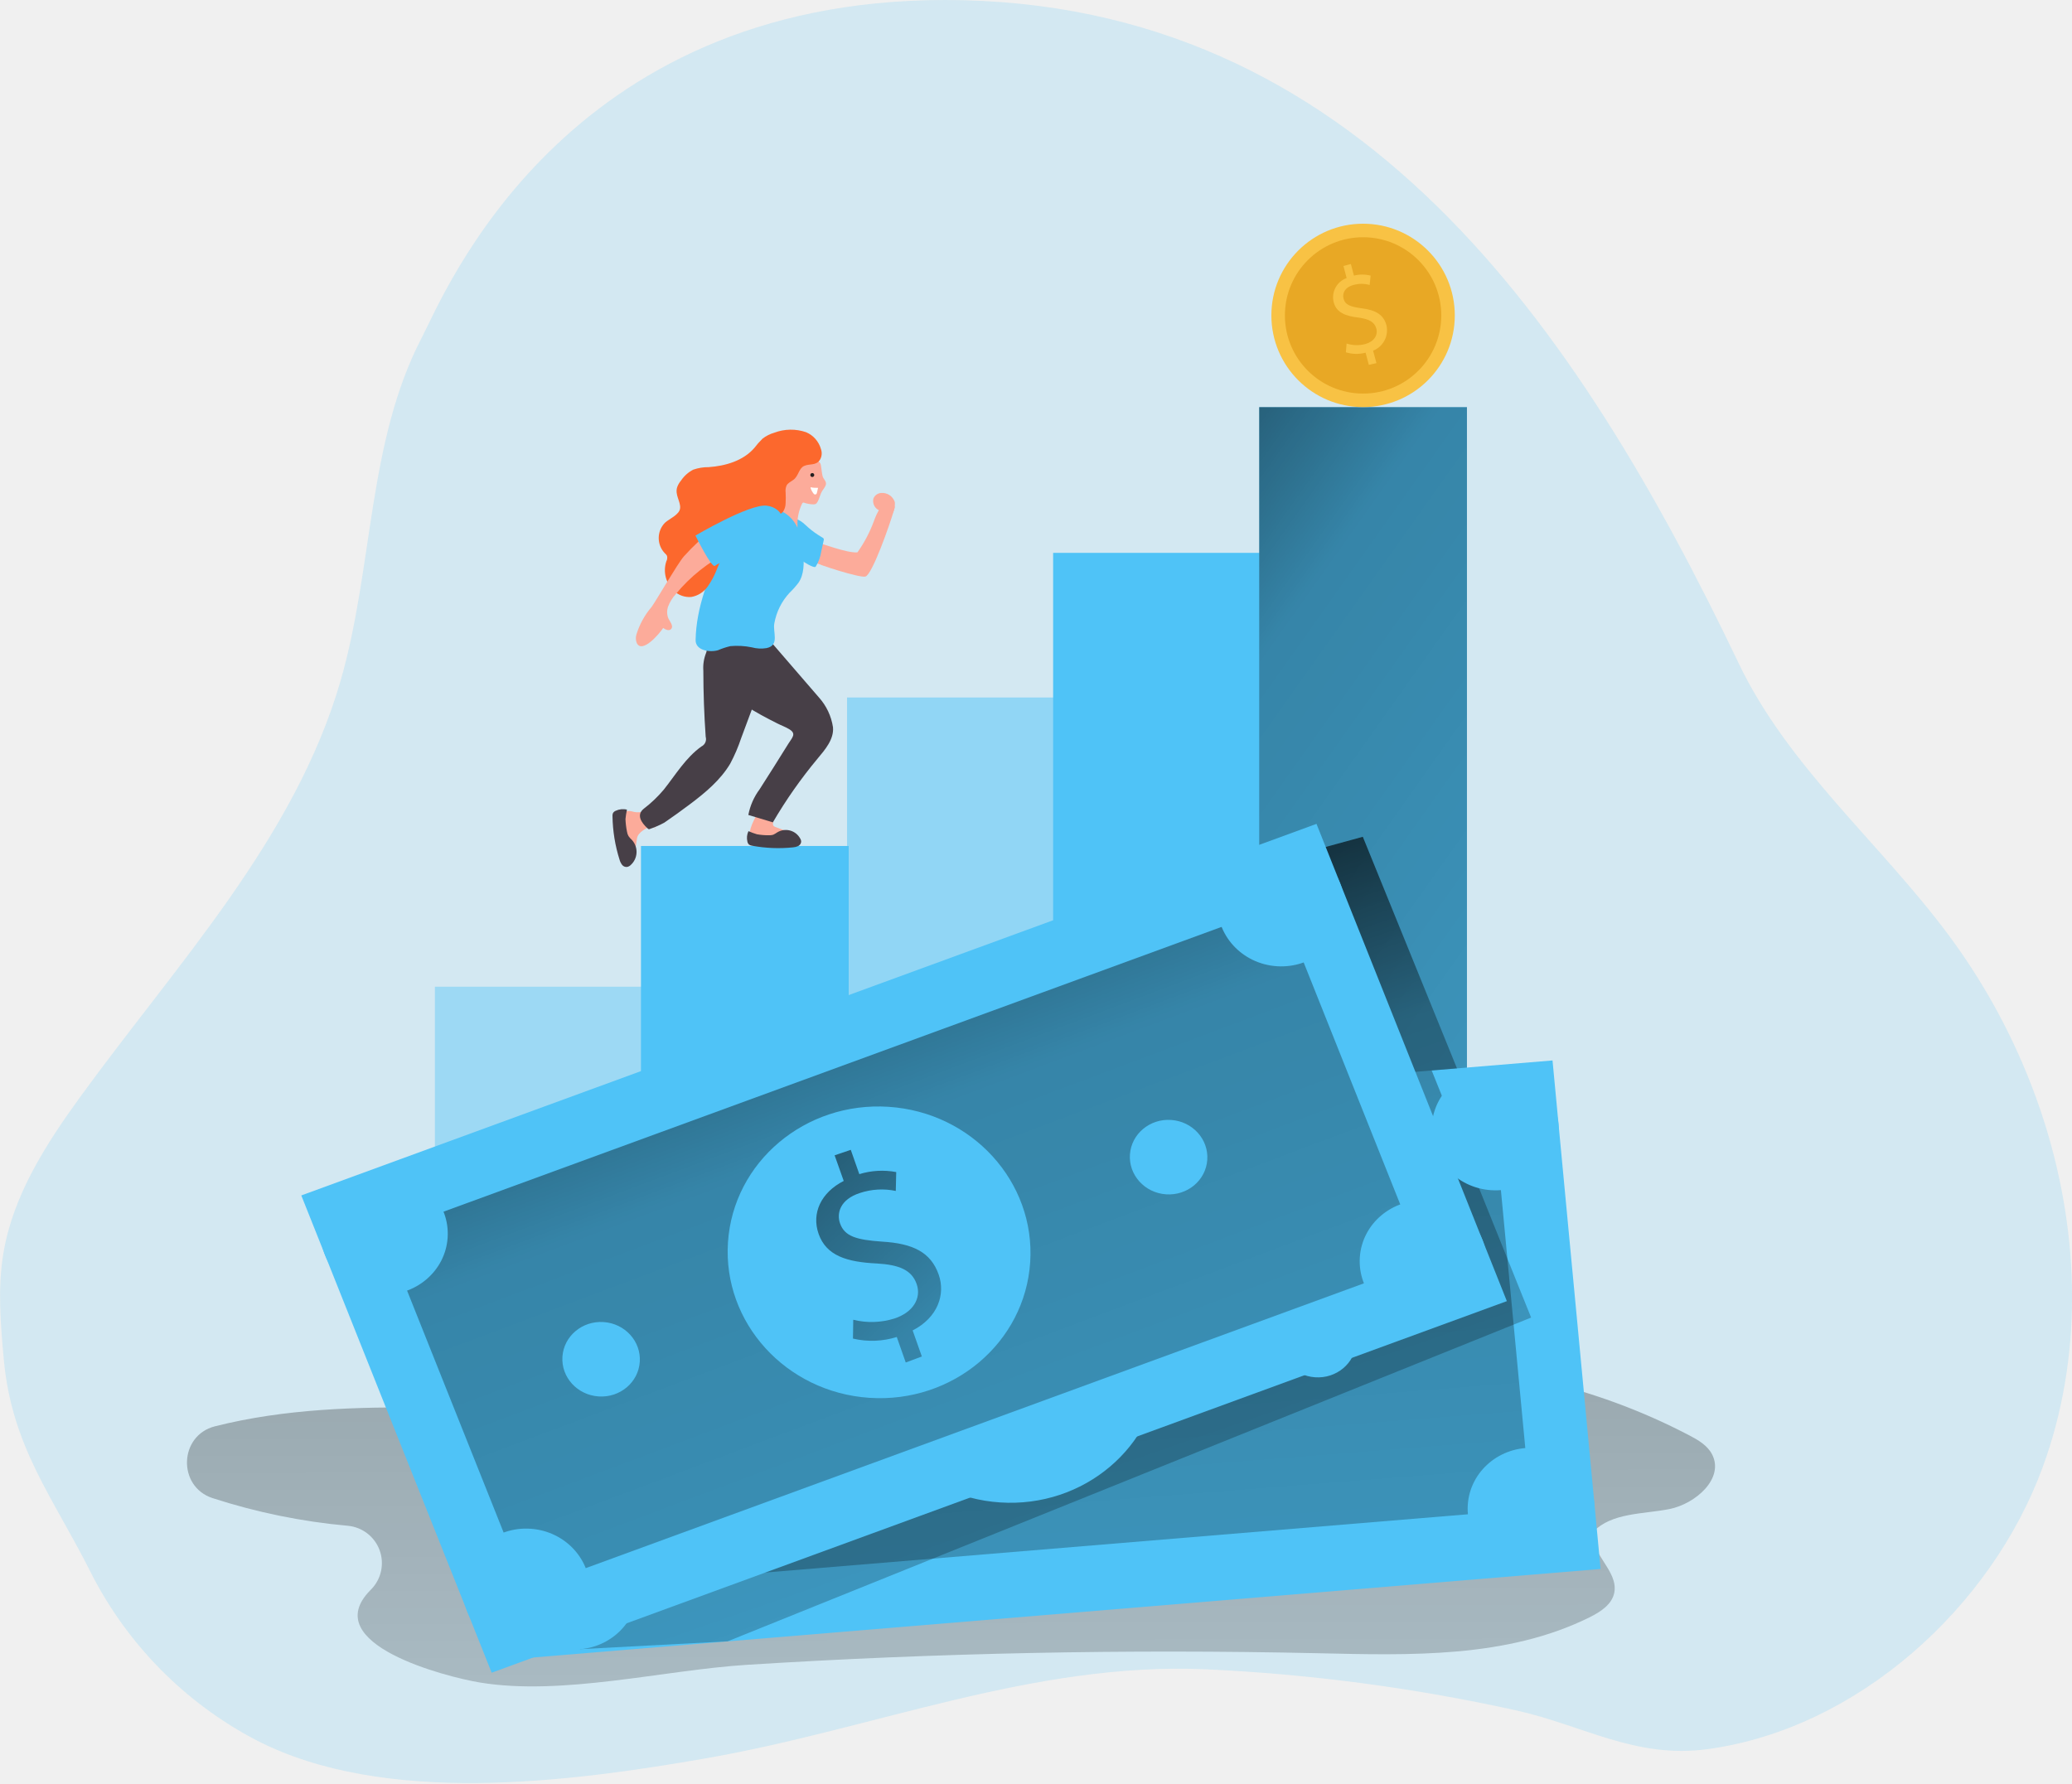
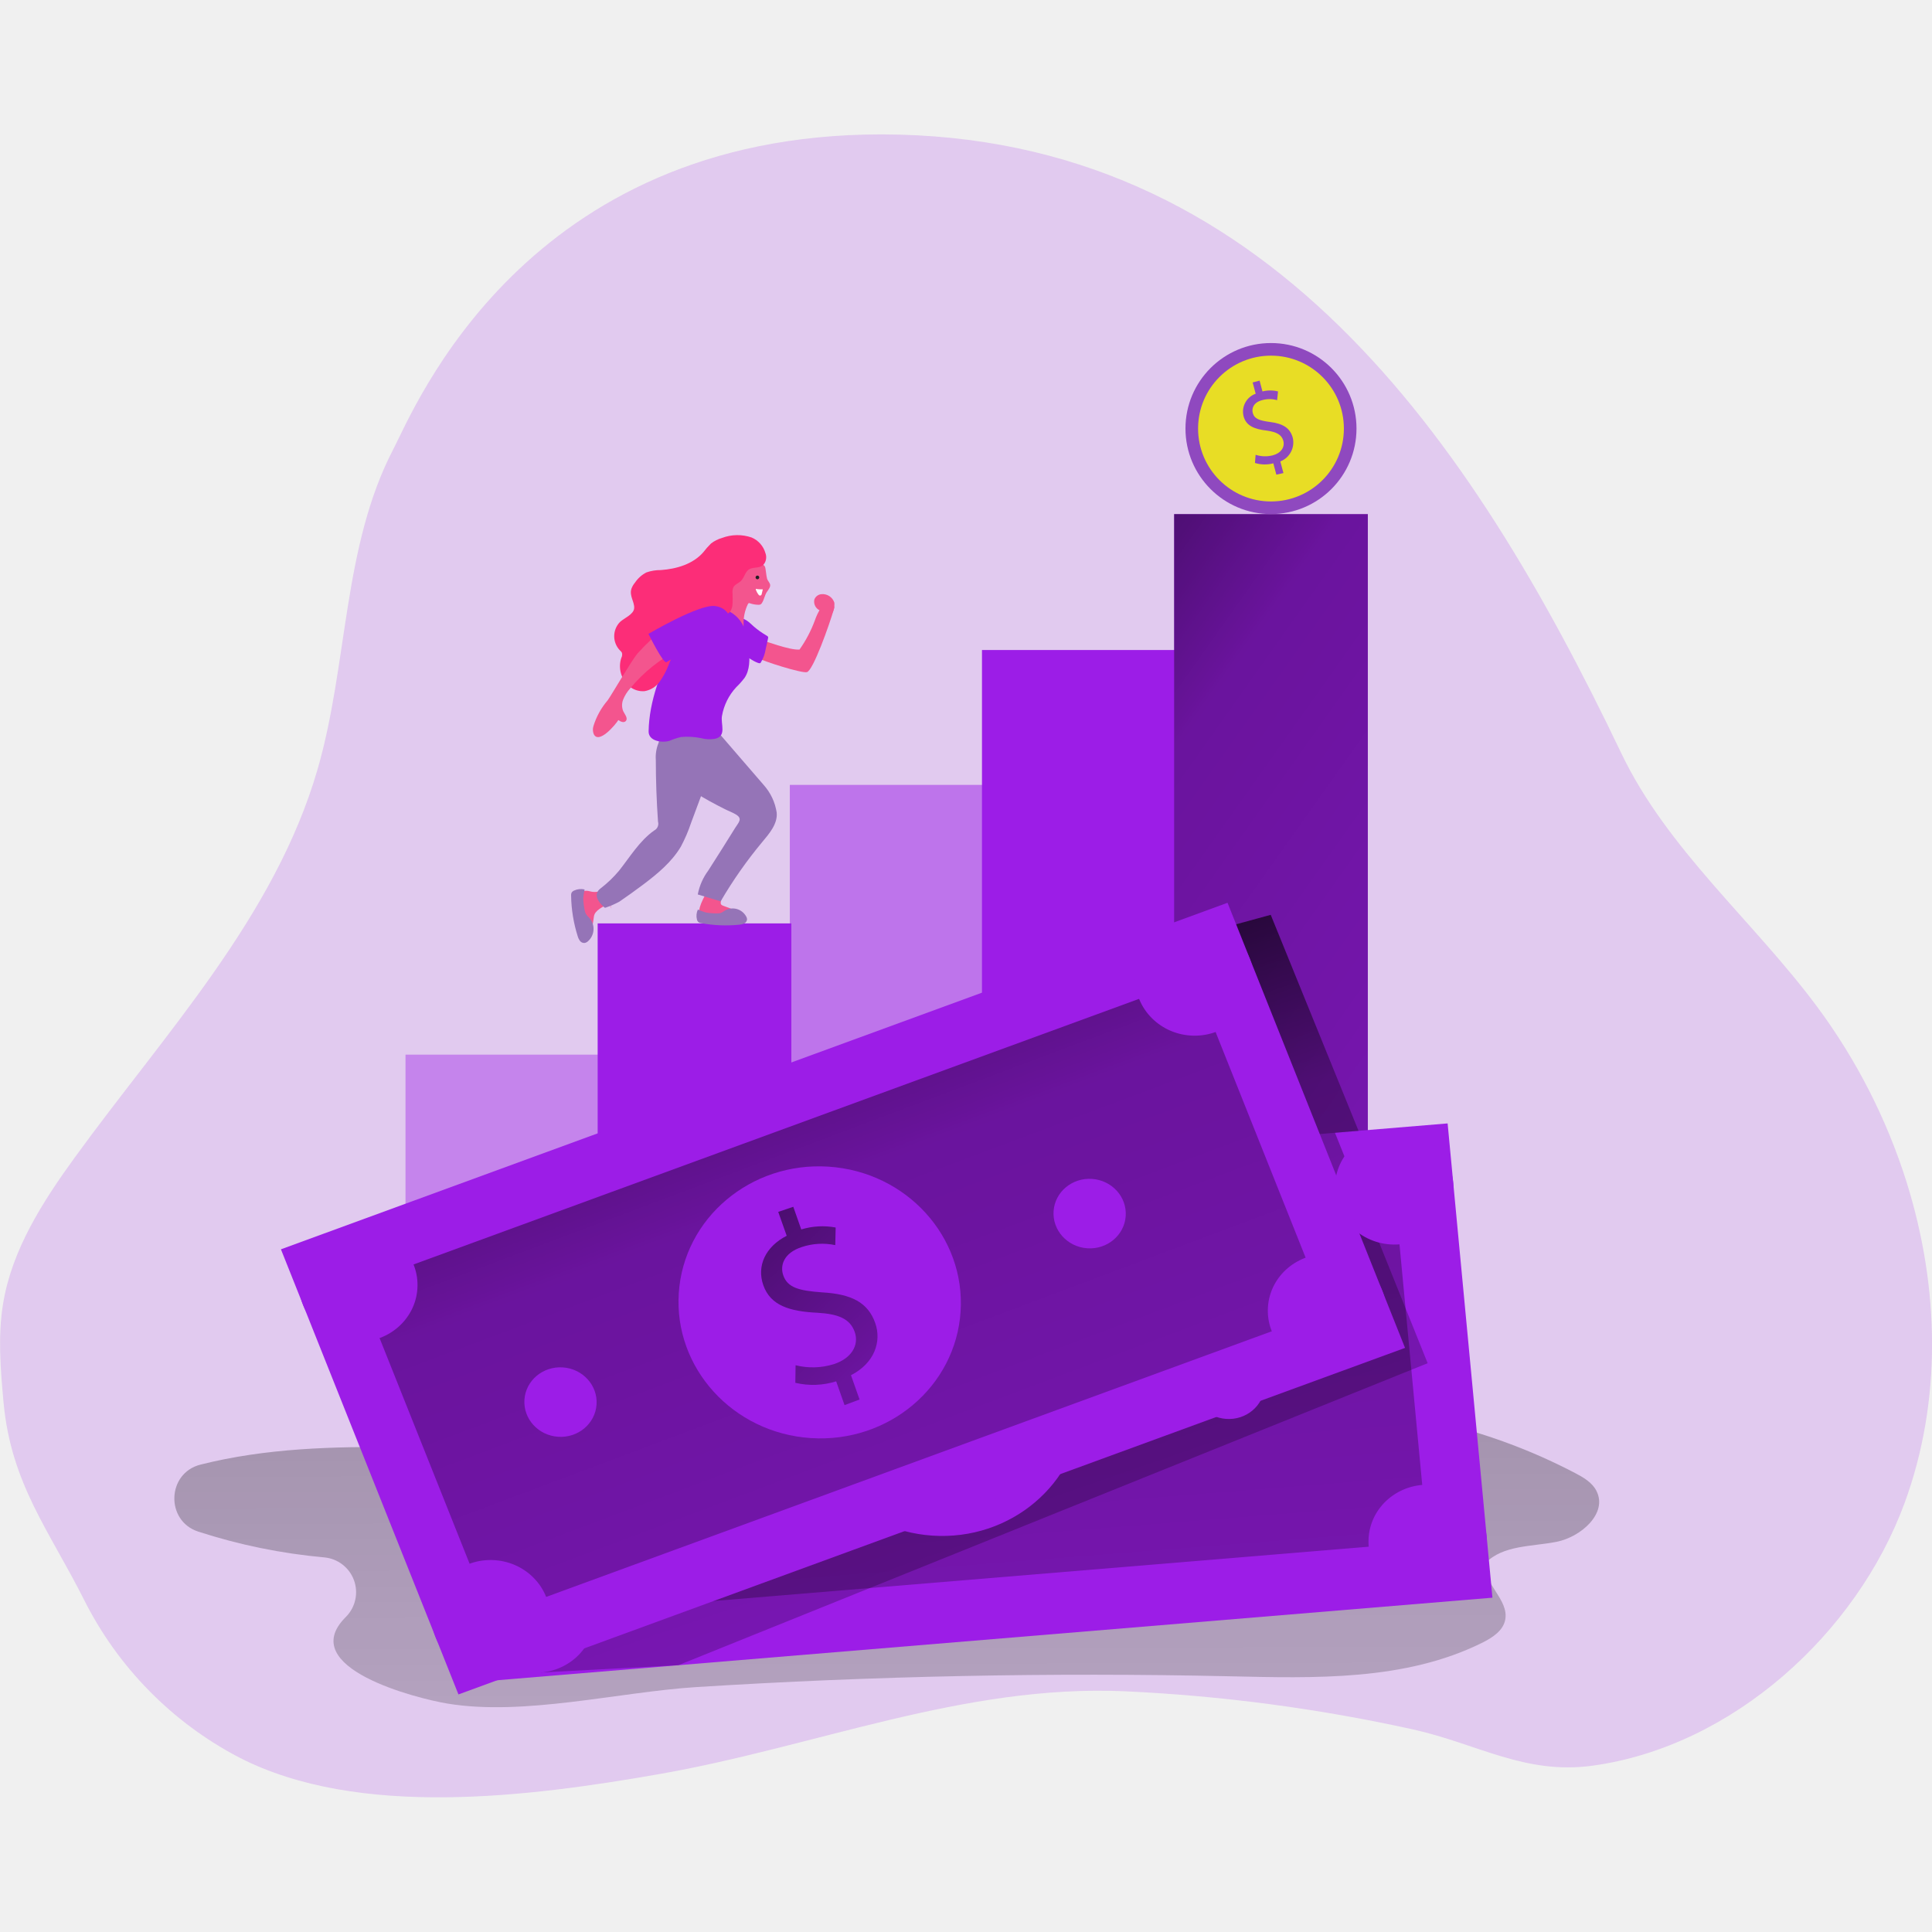
- <svg xmlns="http://www.w3.org/2000/svg" xmlns:xlink="http://www.w3.org/1999/xlink" data-name="Layer 1" viewBox="0 0 378.44 325.79">
-   <defs>
-     <linearGradient id="a" x1="191.25" y1="158.09" x2="192.05" y2="476.39" gradientUnits="userSpaceOnUse">
-       <stop offset=".01" />
-       <stop offset=".08" stop-opacity=".69" />
-       <stop offset=".21" stop-opacity=".32" />
-       <stop offset="1" stop-opacity="0" />
-     </linearGradient>
-     <linearGradient id="c" x1="153.7" y1="76.33" x2="494.53" y2="317.88" xlink:href="#a" />
-     <linearGradient id="b" x1="-794.43" y1="3080.09" x2="-800.45" y2="2521.18" gradientTransform="matrix(1 -.09 -.09 -1 1238.09 3066.63)" gradientUnits="userSpaceOnUse">
-       <stop offset=".01" />
-       <stop offset=".13" stop-opacity=".69" />
-       <stop offset=".25" stop-opacity=".32" />
-       <stop offset="1" stop-opacity="0" />
-     </linearGradient>
-     <linearGradient id="d" x1="153.04" y1="153.04" x2="254.24" y2="445.05" xlink:href="#a" />
-     <linearGradient id="e" x1="-830.51" y1="2995.42" x2="-626.59" y2="2515.18" gradientTransform="matrix(1 -.09 -.09 -1 1233.14 3058.69)" xlink:href="#b" />
-     <linearGradient id="f" x1="-380.13" y1="3379.83" x2="-386.16" y2="2820.37" gradientTransform="scale(1 -1) rotate(21.2 9102.062 2922.28)" xlink:href="#b" />
-     <linearGradient id="g" x1="-416.66" y1="3296.14" x2="-210.79" y2="2811.34" gradientTransform="scale(1 -1) rotate(21.2 9094.739 2897.204)" xlink:href="#b" />
-   </defs>
-   <path d="M373.5 205.35a116.22 116.22 0 00-17.6-34.53c-12.51-16.82-29.29-30.71-38.33-49.62C288.09 59.56 247.94.06 172.65 0 102.72 0 81.2 53.7 77.08 61.59c-10 19.15-8.87 42.08-14.89 62.83-8.39 28.89-29.91 51.69-47.56 76-6.26 8.64-12.23 17.94-14 28.46-1.08 6.44-.53 13 .07 19.54 1.47 15.91 9 25.15 15.77 38.63a70.55 70.55 0 0030.32 30.85c23.44 12.09 57.17 7.69 82.37 3.28 30.55-5.34 59.59-17.61 91.13-16.22a332.78 332.78 0 0156.48 7.47c12.56 2.78 21.88 8.92 35.15 7.11 27.43-3.75 51.77-25.94 61.14-51.43 7.37-20.05 6.85-42.23.44-62.76z" fill="#4fc3f7" opacity=".18" style="isolation:isolate" />
-   <path d="M85.64 302.29l-.16.16c-9.72 9.85 13.91 15.85 20 16.86 15.06 2.49 33.52-2.26 48.76-3.23q52-3.27 104.25-2.12c16.88.38 34.57.94 49.7-6.57 2-1 4.07-2.34 4.49-4.49.79-4-4.53-7.17-3.84-11.14 3.45-3.51 9.05-3.18 13.88-4.13s10.09-5.62 7.82-10c-.84-1.63-2.53-2.62-4.16-3.47-18.05-9.44-35.92-12.74-56.28-14.06-45.51-2.93-89.1 2.28-134.1 7.9-26.65 3.33-53.12-2-78.91 4.51-6.57 1.67-6.87 11-.44 13.11a113.05 113.05 0 0024.73 5.06 6.85 6.85 0 014.26 11.61z" transform="translate(-17.84 -11.94)" fill="url(#a)" />
-   <path fill="#4fc3f7" d="M79.43 180.26h37.94v33.05H79.43z" opacity=".41" />
-   <path fill="#4fc3f7" d="M117.07 154.55h37.94v58.75h-37.94z" />
-   <path fill="#4fc3f7" d="M154.71 127.42h37.94v85.89h-37.94z" opacity=".5" />
-   <path fill="#4fc3f7" d="M192.35 101h37.94v112.3h-37.94z" />
-   <path fill="#4fc3f7" d="M229.99 74.38h37.94v138.93h-37.94z" />
-   <path fill="url(#c)" d="M229.99 74.38h37.94v138.93h-37.94z" />
-   <path fill="#4fc3f7" d="M85.7 210.14l197.86-16.41 8.78 92.9-197.87 16.41-8.77-92.9z" />
-   <path fill="url(#b)" d="M98.33 220.78l174.75-14.49 6.56 69.39-174.75 14.49-6.56-69.39z" />
-   <path fill="url(#d)" d="M132.89 299.85l146.76-59.15-18.16-45.14 4.62-.38-17.2-42.31-25 6.85-11.84 8.7-106.13 132.86 26.95-1.43z" />
-   <ellipse cx="202.25" cy="259.82" rx="26.64" ry="27.66" transform="rotate(-86.23 186.963 263.38)" fill="#4fc3f7" />
-   <path d="M201.24 280.45l-.26-4.92a14.92 14.92 0 01-7.78-1.82l1-3.28a13.81 13.81 0 007.29 1.75c3.58-.16 5.86-2.23 5.72-5s-2.18-4.21-6-5.51c-5.22-1.7-8.49-3.78-8.71-8-.22-4 2.57-7.17 7.15-8.1l-.26-4.91 3.11-.15.24 4.68a14.14 14.14 0 016.6 1.4l-1.05 3.3a12.45 12.45 0 00-6.4-1.37c-3.86.17-5.19 2.46-5.09 4.39.14 2.5 2.06 3.67 6.47 5.22 5.29 1.79 8 4.19 8.24 8.48.2 3.81-2.37 7.51-7.47 8.56l.26 5z" transform="translate(-17.84 -11.94)" fill="url(#e)" />
-   <ellipse cx="147.81" cy="265.22" rx="6.81" ry="7.08" transform="rotate(-86.23 132.52 268.779)" fill="#4fc3f7" />
-   <ellipse cx="256.85" cy="256.18" rx="6.81" ry="7.08" transform="rotate(-86 242.664 259.178)" fill="#4fc3f7" />
-   <ellipse cx="290.93" cy="218.22" rx="11.17" ry="11.6" transform="rotate(-86.23 275.641 221.777)" fill="#4fc3f7" />
-   <ellipse cx="297.49" cy="287.59" rx="11.17" ry="11.6" transform="rotate(-86.23 282.21 291.154)" fill="#4fc3f7" />
-   <ellipse cx="116.17" cy="232.71" rx="11.17" ry="11.6" transform="rotate(-86.23 100.878 236.276)" fill="#4fc3f7" />
-   <ellipse cx="122.74" cy="302.08" rx="11.17" ry="11.6" transform="rotate(-86.23 107.451 305.648)" fill="#4fc3f7" />
-   <path fill="#4fc3f7" d="M55.03 218.39l185.42-67.88 34.77 87.19L89.8 305.58l-34.77-87.19z" />
-   <path fill="url(#f)" d="M70.18 225.32l163.76-59.95 25.98 65.12-163.76 59.95-25.98-65.12z" />
-   <ellipse cx="178.4" cy="240.71" rx="26.64" ry="27.66" transform="rotate(-86.23 163.11 244.274)" fill="#4fc3f7" />
-   <path d="M183.27 260.85l-1.64-4.66a15.05 15.05 0 01-8 .29l.05-3.44a13.85 13.85 0 007.5-.22c3.4-1.1 5-3.7 4.08-6.31S182 243 178 242.76c-5.5-.26-9.23-1.41-10.64-5.39-1.34-3.8.44-7.58 4.58-9.69l-1.66-4.68 2.95-1 1.56 4.44a14.11 14.11 0 016.74-.38l-.08 3.45a12.52 12.52 0 00-6.54.37c-3.66 1.18-4.29 3.73-3.64 5.56.84 2.38 3 3 7.69 3.33 5.59.33 8.88 1.92 10.32 6 1.28 3.62-.14 7.86-4.75 10.22l1.68 4.76z" transform="translate(-17.84 -11.94)" fill="url(#g)" />
-   <ellipse cx="127.63" cy="260.24" rx="6.81" ry="7.08" transform="rotate(-86.23 112.342 263.806)" fill="#4fc3f7" />
-   <ellipse cx="229.81" cy="222.84" rx="6.81" ry="7.08" transform="rotate(-86 215.488 225.894)" fill="#4fc3f7" />
-   <ellipse cx="251.79" cy="177.3" rx="11.17" ry="11.6" transform="rotate(-86.23 236.501 180.862)" fill="#4fc3f7" />
-   <ellipse cx="277.77" cy="242.4" rx="11.17" ry="11.6" transform="rotate(-86.23 262.483 245.957)" fill="#4fc3f7" />
-   <ellipse cx="88.02" cy="237.26" rx="11.17" ry="11.6" transform="rotate(-86.23 72.731 240.82)" fill="#4fc3f7" />
-   <ellipse cx="114" cy="302.35" rx="11.17" ry="11.6" transform="rotate(-86.23 98.708 305.92)" fill="#4fc3f7" />
-   <path d="M113.21 148.77a.77.77 0 00-.14.21 5.25 5.25 0 000 2.4 26.38 26.38 0 001.25 5.1 1 1 0 00.23.42.66.66 0 00.87-.07 1.84 1.84 0 00.42-.85 23.77 23.77 0 00.5-2.8c.17-1.2 1.79-1.88 2.72-2.42a.45.45 0 00.19-.17c0-.1.56 1.17.53 1.07a14.43 14.43 0 00-.85-2.12c0-.06-.6-1.51-.65-1.54s-.21 0-.3.06a3.48 3.48 0 01-2.48.19 2.46 2.46 0 00-2.29.52z" fill="#fcab9a" />
-   <path d="M114.51 147.91a3.12 3.12 0 00-2.06.21 1.05 1.05 0 00-.5.43 1.26 1.26 0 00-.08.61 27.71 27.71 0 001.29 7.9 2.82 2.82 0 00.45.92 1 1 0 00.91.4 1.25 1.25 0 00.64-.32 3.23 3.23 0 00.25-4.62 4.09 4.09 0 01-.62-.7 2.45 2.45 0 01-.28-.84 14.5 14.5 0 01-.27-2.27 15.85 15.85 0 01.27-1.72zM135.37 134.85a30.14 30.14 0 01-2 4.66c-1.78 3-4.57 5.32-7.38 7.43a127.03 127.03 0 01-4.65 3.34 16.72 16.72 0 01-2.56 1.13.49.49 0 01-.28.07.44.44 0 01-.2-.13c-1.22-1.09-2.08-2.5-.74-3.59a23.11 23.11 0 003.69-3.52c2.16-2.72 4-5.83 6.86-7.87a1.49 1.49 0 00.78-1.77q-.42-6-.43-12.07a7.36 7.36 0 01.5-3.24c1.23-2.55 5.68-2.87 8.08-2.64a3 3 0 011.59.47c2.75 2.17 1.52 4.88.54 7.52z" fill="#473f47" />
-   <path d="M148.61 102.61c.52.46 8.43 3 9.45 2.72 1.21-.31 4.36-9.16 5.3-12.39a.7.7 0 000-.55.52.52 0 00-.18-.18c-1.94-1.25-3.1 1.69-3.57 3a24.58 24.58 0 01-3 5.7c-2 .16-6.81-1.77-7.39-1.79a1.69 1.69 0 00-1.53.87c-.45.96.22 1.97.92 2.62z" fill="#fcab9a" />
-   <path d="M149.47 97.75c.24.16.48.31.73.45a.47.47 0 01.25.23.46.46 0 010 .26l-.47 2.14a7 7 0 01-1 2.69c-.29.39-2.41-1-2.71-1.23a8.84 8.84 0 01-2.27-2.17 3.93 3.93 0 01-.65-1.23 4.94 4.94 0 01.47-3.18c.83-1.61 2.21-.82 3.27.17a15.47 15.47 0 002.38 1.87z" fill="#4fc3f7" />
-   <path d="M137.25 153.2a.81.81 0 00.16.16 5 5 0 002.2.48 24.24 24.24 0 004.89-.19 1 1 0 00.44-.13.61.61 0 00.09-.8 1.66 1.66 0 00-.7-.55 21.87 21.87 0 00-2.47-1c-.37-.14-.69-.2-.69-.67a1.75 1.75 0 01.14-.64l.26-.76c.09-.27.18-.6 0-.81a.77.77 0 00-.44-.19 10.59 10.59 0 00-2.25-.21.31.31 0 00-.21.05.31.31 0 00-.09.14c-.53 1.23-2.32 3.85-1.33 5.12z" fill="#fcab9a" />
-   <path d="M130.79 113.81s-4 5.6.11 10.58c2.87 3.46 7.16 5.81 11.11 7.79.69.35 1.51.64 2.18 1.06 1.31.81.5 1.51-.19 2.61-1.73 2.8-3.49 5.57-5.26 8.34a11.44 11.44 0 00-2.06 4.69l4.48 1.35a85.85 85.85 0 018.19-11.67c1.32-1.58 3-3.51 2.79-5.71a10.48 10.48 0 00-2.57-5.44l-8.41-9.74z" fill="#473f47" />
-   <path d="M150.26 87.06c.14.42.54.74.6 1.19s-.39 1-.68 1.43c-.4.63-.5 1.42-.9 2.06a.81.81 0 01-.32.34 1.4 1.4 0 01-.41.06 5.61 5.61 0 01-1.57-.26.46.46 0 00-.3-.07.5.5 0 00-.2.23 8.57 8.57 0 00-.83 4c0 .44 0 1-.36 1.23a.79.79 0 01-.45.11c-1 0-1.83-.92-2.33-1.84a11.85 11.85 0 01-1-2.6 2.22 2.22 0 01-.09-.81 2.49 2.49 0 01.33-.91 17.45 17.45 0 001.25-3.19 14 14 0 011.47-4.11 2.28 2.28 0 011.11-.92 3 3 0 011.58.06 4.2 4.2 0 012.67 1.59c.17.32.26 1.89.43 2.41z" fill="#fcab9a" />
-   <path d="M140 118.4a6.26 6.26 0 01-2.69-.14 13.47 13.47 0 00-3.91-.22 13.71 13.71 0 00-2.27.75c-1.46.43-4.11.07-4.08-1.86.11-6 2.43-11.71 5-17.13 1.09-2.33 2.34-4.75 4.52-6.1a6.29 6.29 0 019.13 2.79 12.8 12.8 0 011 4.42c.17 1.9.2 4-.86 5.55a16 16 0 01-1.65 1.85 11.07 11.07 0 00-2.76 5.55c-.33 1.6 1.03 4.04-1.43 4.54z" fill="#4fc3f7" />
-   <path d="M149.77 83.98c-.72 1.15-1.93.68-2.92 1.15s-1 1.91-2 2.57c-.42.31-.94.53-1.19 1a2.5 2.5 0 00-.17 1.28 17.8 17.8 0 010 1.93 2.82 2.82 0 01-.5 1.61c-.73.85-2.07.62-3.19.73-2.19.22-2.93 2.29-4.38 3.69-.71.69-1.5 1.29-2.15 2a14.33 14.33 0 00-2.31 4 14.6 14.6 0 01-1.71 3.22 4.61 4.61 0 01-3 1.9 4.14 4.14 0 01-3.14-1.09 5.16 5.16 0 01-1.41-5.42 1.39 1.39 0 00.13-1 1.47 1.47 0 00-.39-.47 4 4 0 010-5.57c.79-.75 2.68-1.46 2.78-2.69s-1-2.43-.53-3.84a3.89 3.89 0 01.69-1.18 5.94 5.94 0 012.24-2 8.3 8.3 0 012.82-.46c3.08-.22 6.3-1.16 8.33-3.5a15.38 15.38 0 011.51-1.71 6.35 6.35 0 012.14-1.08 8.54 8.54 0 015.81-.09 4.73 4.73 0 012.71 3.08 2.29 2.29 0 01-.17 1.94z" fill="#fc682d" />
-   <path d="M149.42 89.12c-.39 0-1 0-1.35-.11-.12.24.46 1.13.59 1.24a.33.33 0 00.44 0 .44.44 0 00.11-.25l.21-.89" fill="#fff" />
-   <circle cx="148.36" cy="86.78" r=".36" fill="#231f20" />
-   <path d="M160.9 90.06a1.64 1.64 0 00-1.37 1 1.88 1.88 0 00.74 2 4.72 4.72 0 002.11.77.77.77 0 00.65-.09.79.79 0 00.19-.39 4 4 0 00.22-1.6 2.42 2.42 0 00-2.54-1.69z" fill="#fcab9a" />
-   <path d="M136.7 151.84a2.89 2.89 0 00-.19 1.92 1 1 0 00.3.54 1.26 1.26 0 00.54.2 26.29 26.29 0 007.51.3 2.66 2.66 0 00.93-.24 1 1 0 00.54-.76 1.15 1.15 0 00-.18-.62 3 3 0 00-4.19-1.12 4.74 4.74 0 01-.75.44 2.52 2.52 0 01-.82.09 11.82 11.82 0 01-2.14-.18 13.75 13.75 0 01-1.55-.57z" fill="#473f47" />
-   <path d="M132.16 97.31c-.86 0-1-1.38-1.69-.84a42.73 42.73 0 00-5.57 5.18c-1.18 1.36-5.09 8.14-5.89 9.23a14.11 14.11 0 00-2.76 5 2.34 2.34 0 00.06 1.61c1 2 4.23-1.83 4.81-2.77.44.32 1.1.6 1.46.19.5-.56-.26-1.4-.5-1.92a3.06 3.06 0 01-.06-2.17 7.27 7.27 0 011.4-2.28 30.06 30.06 0 019.72-7.74c.54-.27 1.15-.59 1.31-1.17a1.41 1.41 0 00-.07-.86 2.29 2.29 0 00-2.22-1.46z" fill="#fcab9a" />
-   <path d="M141.16 98.11s-10 4.75-10.58 5.26-3.56-5.53-3.56-5.53 9.86-5.82 13-5.46 4.26 3.75 1.14 5.73z" fill="#4fc3f7" />
-   <path d="M177.92 70.17v-.64" fill="none" />
-   <circle cx="248.96" cy="57.62" r="16.75" fill="#f8c244" />
-   <circle cx="248.96" cy="57.62" r="14.28" fill="#e8a825" />
-   <path d="M250.01 66.65l-.59-2.22a6.48 6.48 0 01-3.6-.07l.13-1.6a6 6 0 003.38.1c1.57-.41 2.38-1.59 2.05-2.83s-1.37-1.73-3.17-2c-2.47-.28-4.12-.92-4.62-2.82a3.72 3.72 0 012.37-4.41l-.59-2.21 1.36-.36.56 2.12a6.18 6.18 0 013.05 0l-.18 1.71a5.38 5.38 0 00-2.95 0c-1.69.45-2.05 1.62-1.82 2.5.3 1.14 1.26 1.49 3.37 1.77 2.51.32 3.95 1.16 4.47 3.1a4 4 0 01-2.44 4.63l.61 2.28z" fill="#f8c244" />
+ <svg xmlns="http://www.w3.org/2000/svg" xmlns:xlink="http://www.w3.org/1999/xlink" id="SvgjsSvg1074" width="288" height="288" version="1.1">
+   <defs id="SvgjsDefs1075" />
+   <g id="SvgjsG1076" transform="matrix(1,0,0,1,0,0)">
+     <svg data-name="Layer 1" viewBox="0 0 378.44 325.79" width="288" height="288">
+       <defs>
+         <linearGradient id="a" x1="191.25" x2="192.05" y1="158.09" y2="476.39" gradientUnits="userSpaceOnUse">
+           <stop offset=".01" stop-color="#000000" class="stopColor000000 svgShape" />
+           <stop offset=".08" stop-opacity=".69" stop-color="#000000" class="stopColor000000 svgShape" />
+           <stop offset=".21" stop-opacity=".32" stop-color="#000000" class="stopColor000000 svgShape" />
+           <stop offset="1" stop-opacity="0" stop-color="#000000" class="stopColor000000 svgShape" />
+         </linearGradient>
+         <linearGradient id="c" x1="153.7" x2="494.53" y1="76.33" y2="317.88" xlink:href="#a" />
+         <linearGradient id="b" x1="-794.43" x2="-800.45" y1="3080.09" y2="2521.18" gradientTransform="matrix(1 -.09 -.09 -1 1238.09 3066.63)" gradientUnits="userSpaceOnUse">
+           <stop offset=".01" stop-color="#000000" class="stopColor000000 svgShape" />
+           <stop offset=".13" stop-opacity=".69" stop-color="#000000" class="stopColor000000 svgShape" />
+           <stop offset=".25" stop-opacity=".32" stop-color="#000000" class="stopColor000000 svgShape" />
+           <stop offset="1" stop-opacity="0" stop-color="#000000" class="stopColor000000 svgShape" />
+         </linearGradient>
+         <linearGradient id="d" x1="153.04" x2="254.24" y1="153.04" y2="445.05" xlink:href="#a" />
+         <linearGradient id="e" x1="-830.51" x2="-626.59" y1="2995.42" y2="2515.18" gradientTransform="matrix(1 -.09 -.09 -1 1233.14 3058.69)" xlink:href="#b" />
+         <linearGradient id="f" x1="-380.13" x2="-386.16" y1="3379.83" y2="2820.37" gradientTransform="scale(1 -1) rotate(21.2 9102.062 2922.28)" xlink:href="#b" />
+         <linearGradient id="g" x1="-416.66" x2="-210.79" y1="3296.14" y2="2811.34" gradientTransform="scale(1 -1) rotate(21.2 9094.739 2897.204)" xlink:href="#b" />
+       </defs>
+       <path style="isolation:isolate" fill="#9c1de7" d="M373.5 205.35a116.22 116.22 0 00-17.6-34.53c-12.51-16.82-29.29-30.71-38.33-49.62C288.09 59.56 247.94.06 172.65 0 102.72 0 81.2 53.7 77.08 61.59c-10 19.15-8.87 42.08-14.89 62.83-8.39 28.89-29.91 51.69-47.56 76-6.26 8.64-12.23 17.94-14 28.46-1.08 6.44-.53 13 .07 19.54 1.47 15.91 9 25.15 15.77 38.63a70.55 70.55 0 0030.32 30.85c23.44 12.09 57.17 7.69 82.37 3.28 30.55-5.34 59.59-17.61 91.13-16.22a332.78 332.78 0 0156.48 7.47c12.56 2.78 21.88 8.92 35.15 7.11 27.43-3.75 51.77-25.94 61.14-51.43 7.37-20.05 6.85-42.23.44-62.76z" opacity=".18" class="color4fc3f7 svgShape" />
+       <path fill="url(#a)" d="M85.64 302.29l-.16.16c-9.72 9.85 13.91 15.85 20 16.86 15.06 2.49 33.52-2.26 48.76-3.23q52-3.27 104.25-2.12c16.88.38 34.57.94 49.7-6.57 2-1 4.07-2.34 4.49-4.49.79-4-4.53-7.17-3.84-11.14 3.45-3.51 9.05-3.18 13.88-4.13s10.09-5.62 7.82-10c-.84-1.63-2.53-2.62-4.16-3.47-18.05-9.44-35.92-12.74-56.28-14.06-45.51-2.93-89.1 2.28-134.1 7.9-26.65 3.33-53.12-2-78.91 4.51-6.57 1.67-6.87 11-.44 13.11a113.05 113.05 0 0024.73 5.06 6.85 6.85 0 014.26 11.61z" transform="translate(-17.84 -11.94)" />
+       <path fill="#9c1de7" d="M79.43 180.26h37.94v33.05H79.43z" opacity=".41" class="color4fc3f7 svgShape" />
+       <path fill="#9c1de7" d="M117.07 154.55h37.94v58.75h-37.94z" class="color4fc3f7 svgShape" />
+       <path fill="#9c1de7" d="M154.71 127.42h37.94v85.89h-37.94z" opacity=".5" class="color4fc3f7 svgShape" />
+       <path fill="#9c1de7" d="M192.35 101h37.94v112.3h-37.94z" class="color4fc3f7 svgShape" />
+       <path fill="#9c1de7" d="M229.99 74.38h37.94v138.93h-37.94z" class="color4fc3f7 svgShape" />
+       <path fill="url(#c)" d="M229.99 74.38h37.94v138.93h-37.94z" />
+       <path fill="#9c1de7" d="M85.7 210.14l197.86-16.41 8.78 92.9-197.87 16.41-8.77-92.9z" class="color4fc3f7 svgShape" />
+       <path fill="url(#b)" d="M98.33 220.78l174.75-14.49 6.56 69.39-174.75 14.49-6.56-69.39z" />
+       <path fill="url(#d)" d="M132.89 299.85l146.76-59.15-18.16-45.14 4.62-.38-17.2-42.31-25 6.85-11.84 8.7-106.13 132.86 26.95-1.43z" />
+       <ellipse cx="202.25" cy="259.82" fill="#9c1de7" rx="26.64" ry="27.66" transform="rotate(-86.23 186.963 263.38)" class="color4fc3f7 svgShape" />
+       <path fill="url(#e)" d="M201.24 280.45l-.26-4.92a14.92 14.92 0 01-7.78-1.82l1-3.28a13.81 13.81 0 007.29 1.75c3.58-.16 5.86-2.23 5.72-5s-2.18-4.21-6-5.51c-5.22-1.7-8.49-3.78-8.71-8-.22-4 2.57-7.17 7.15-8.1l-.26-4.91 3.11-.15.24 4.68a14.14 14.14 0 016.6 1.4l-1.05 3.3a12.45 12.45 0 00-6.4-1.37c-3.86.17-5.19 2.46-5.09 4.39.14 2.5 2.06 3.67 6.47 5.22 5.29 1.79 8 4.19 8.24 8.48.2 3.81-2.37 7.51-7.47 8.56l.26 5z" transform="translate(-17.84 -11.94)" />
+       <ellipse cx="147.81" cy="265.22" fill="#9c1de7" rx="6.81" ry="7.08" transform="rotate(-86.23 132.52 268.779)" class="color4fc3f7 svgShape" />
+       <ellipse cx="256.85" cy="256.18" fill="#9c1de7" rx="6.81" ry="7.08" transform="rotate(-86 242.664 259.178)" class="color4fc3f7 svgShape" />
+       <ellipse cx="290.93" cy="218.22" fill="#9c1de7" rx="11.17" ry="11.6" transform="rotate(-86.23 275.641 221.777)" class="color4fc3f7 svgShape" />
+       <ellipse cx="297.49" cy="287.59" fill="#9c1de7" rx="11.17" ry="11.6" transform="rotate(-86.23 282.21 291.154)" class="color4fc3f7 svgShape" />
+       <ellipse cx="116.17" cy="232.71" fill="#9c1de7" rx="11.17" ry="11.6" transform="rotate(-86.23 100.878 236.276)" class="color4fc3f7 svgShape" />
+       <ellipse cx="122.74" cy="302.08" fill="#9c1de7" rx="11.17" ry="11.6" transform="rotate(-86.23 107.451 305.648)" class="color4fc3f7 svgShape" />
+       <path fill="#9c1de7" d="M55.03 218.39l185.42-67.88 34.77 87.19L89.8 305.58l-34.77-87.19z" class="color4fc3f7 svgShape" />
+       <path fill="url(#f)" d="M70.18 225.32l163.76-59.95 25.98 65.12-163.76 59.95-25.98-65.12z" />
+       <ellipse cx="178.4" cy="240.71" fill="#9c1de7" rx="26.64" ry="27.66" transform="rotate(-86.23 163.11 244.274)" class="color4fc3f7 svgShape" />
+       <path fill="url(#g)" d="M183.27 260.85l-1.64-4.66a15.05 15.05 0 01-8 .29l.05-3.44a13.85 13.85 0 007.5-.22c3.4-1.1 5-3.7 4.08-6.31S182 243 178 242.76c-5.5-.26-9.23-1.41-10.64-5.39-1.34-3.8.44-7.58 4.58-9.69l-1.66-4.68 2.95-1 1.56 4.44a14.11 14.11 0 016.74-.38l-.08 3.45a12.52 12.52 0 00-6.54.37c-3.66 1.18-4.29 3.73-3.64 5.56.84 2.38 3 3 7.69 3.33 5.59.33 8.88 1.92 10.32 6 1.28 3.62-.14 7.86-4.75 10.22l1.68 4.76z" transform="translate(-17.84 -11.94)" />
+       <ellipse cx="127.63" cy="260.24" fill="#9c1de7" rx="6.81" ry="7.08" transform="rotate(-86.23 112.342 263.806)" class="color4fc3f7 svgShape" />
+       <ellipse cx="229.81" cy="222.84" fill="#9c1de7" rx="6.81" ry="7.08" transform="rotate(-86 215.488 225.894)" class="color4fc3f7 svgShape" />
+       <ellipse cx="251.79" cy="177.3" fill="#9c1de7" rx="11.17" ry="11.6" transform="rotate(-86.23 236.501 180.862)" class="color4fc3f7 svgShape" />
+       <ellipse cx="277.77" cy="242.4" fill="#9c1de7" rx="11.17" ry="11.6" transform="rotate(-86.23 262.483 245.957)" class="color4fc3f7 svgShape" />
+       <ellipse cx="88.02" cy="237.26" fill="#9c1de7" rx="11.17" ry="11.6" transform="rotate(-86.23 72.731 240.82)" class="color4fc3f7 svgShape" />
+       <ellipse cx="114" cy="302.35" fill="#9c1de7" rx="11.17" ry="11.6" transform="rotate(-86.23 98.708 305.92)" class="color4fc3f7 svgShape" />
+       <path fill="#f3558e" d="M113.21 148.77a.77.77 0 00-.14.21 5.25 5.25 0 000 2.4 26.38 26.38 0 001.25 5.1 1 1 0 00.23.42.66.66 0 00.87-.07 1.84 1.84 0 00.42-.85 23.77 23.77 0 00.5-2.8c.17-1.2 1.79-1.88 2.72-2.42a.45.45 0 00.19-.17c0-.1.56 1.17.53 1.07a14.43 14.43 0 00-.85-2.12c0-.06-.6-1.51-.65-1.54s-.21 0-.3.06a3.48 3.48 0 01-2.48.19 2.46 2.46 0 00-2.29.52z" class="colorfcab9a svgShape" />
+       <path fill="#9574b7" d="M114.51 147.91a3.12 3.12 0 00-2.06.21 1.05 1.05 0 00-.5.43 1.26 1.26 0 00-.08.61 27.71 27.71 0 001.29 7.9 2.82 2.82 0 00.45.92 1 1 0 00.91.4 1.25 1.25 0 00.64-.32 3.23 3.23 0 00.25-4.62 4.09 4.09 0 01-.62-.7 2.45 2.45 0 01-.28-.84 14.5 14.5 0 01-.27-2.27 15.85 15.85 0 01.27-1.72zM135.37 134.85a30.14 30.14 0 01-2 4.66c-1.78 3-4.57 5.32-7.38 7.43a127.03 127.03 0 01-4.65 3.34 16.72 16.72 0 01-2.56 1.13.49.49 0 01-.28.07.44.44 0 01-.2-.13c-1.22-1.09-2.08-2.5-.74-3.59a23.11 23.11 0 003.69-3.52c2.16-2.72 4-5.83 6.86-7.87a1.49 1.49 0 00.78-1.77q-.42-6-.43-12.07a7.36 7.36 0 01.5-3.24c1.23-2.55 5.68-2.87 8.08-2.64a3 3 0 011.59.47c2.75 2.17 1.52 4.88.54 7.52z" class="color473f47 svgShape" />
+       <path fill="#f3558e" d="M148.61 102.61c.52.46 8.43 3 9.45 2.72 1.21-.31 4.36-9.16 5.3-12.39a.7.7 0 000-.55.52.52 0 00-.18-.18c-1.94-1.25-3.1 1.69-3.57 3a24.58 24.58 0 01-3 5.7c-2 .16-6.81-1.77-7.39-1.79a1.69 1.69 0 00-1.53.87c-.45.96.22 1.97.92 2.62z" class="colorfcab9a svgShape" />
+       <path fill="#9c1de7" d="M149.47 97.75c.24.16.48.31.73.45a.47.47 0 01.25.23.46.46 0 010 .26l-.47 2.14a7 7 0 01-1 2.69c-.29.39-2.41-1-2.71-1.23a8.84 8.84 0 01-2.27-2.17 3.93 3.93 0 01-.65-1.23 4.94 4.94 0 01.47-3.18c.83-1.61 2.21-.82 3.27.17a15.47 15.47 0 002.38 1.87z" class="color4fc3f7 svgShape" />
+       <path fill="#f3558e" d="M137.25 153.2a.81.81 0 00.16.16 5 5 0 002.2.48 24.24 24.24 0 004.89-.19 1 1 0 00.44-.13.61.61 0 00.09-.8 1.66 1.66 0 00-.7-.55 21.87 21.87 0 00-2.47-1c-.37-.14-.69-.2-.69-.67a1.75 1.75 0 01.14-.64l.26-.76c.09-.27.18-.6 0-.81a.77.77 0 00-.44-.19 10.59 10.59 0 00-2.25-.21.31.31 0 00-.21.05.31.31 0 00-.09.14c-.53 1.23-2.32 3.85-1.33 5.12z" class="colorfcab9a svgShape" />
+       <path fill="#9574b7" d="M130.79 113.81s-4 5.6.11 10.58c2.87 3.46 7.16 5.81 11.11 7.79.69.35 1.51.64 2.18 1.06 1.31.81.5 1.51-.19 2.61-1.73 2.8-3.49 5.57-5.26 8.34a11.44 11.44 0 00-2.06 4.69l4.48 1.35a85.85 85.85 0 018.19-11.67c1.32-1.58 3-3.51 2.79-5.71a10.48 10.48 0 00-2.57-5.44l-8.41-9.74z" class="color473f47 svgShape" />
+       <path fill="#f3558e" d="M150.26 87.06c.14.42.54.74.6 1.19s-.39 1-.68 1.43c-.4.63-.5 1.42-.9 2.06a.81.81 0 01-.32.34 1.4 1.4 0 01-.41.06 5.61 5.61 0 01-1.57-.26.46.46 0 00-.3-.07.5.5 0 00-.2.23 8.57 8.57 0 00-.83 4c0 .44 0 1-.36 1.23a.79.79 0 01-.45.11c-1 0-1.83-.92-2.33-1.84a11.85 11.85 0 01-1-2.6 2.22 2.22 0 01-.09-.81 2.49 2.49 0 01.33-.91 17.45 17.45 0 001.25-3.19 14 14 0 011.47-4.11 2.28 2.28 0 011.11-.92 3 3 0 011.58.06 4.2 4.2 0 012.67 1.59c.17.32.26 1.89.43 2.41z" class="colorfcab9a svgShape" />
+       <path fill="#9c1de7" d="M140 118.4a6.26 6.26 0 01-2.69-.14 13.47 13.47 0 00-3.91-.22 13.71 13.71 0 00-2.27.75c-1.46.43-4.11.07-4.08-1.86.11-6 2.43-11.71 5-17.13 1.09-2.33 2.34-4.75 4.52-6.1a6.29 6.29 0 019.13 2.79 12.8 12.8 0 011 4.42c.17 1.9.2 4-.86 5.55a16 16 0 01-1.65 1.85 11.07 11.07 0 00-2.76 5.55c-.33 1.6 1.03 4.04-1.43 4.54z" class="color4fc3f7 svgShape" />
+       <path fill="#fc2d78" d="M149.77 83.98c-.72 1.15-1.93.68-2.92 1.15s-1 1.91-2 2.57c-.42.31-.94.53-1.19 1a2.5 2.5 0 00-.17 1.28 17.8 17.8 0 010 1.93 2.82 2.82 0 01-.5 1.61c-.73.85-2.07.62-3.19.73-2.19.22-2.93 2.29-4.38 3.69-.71.69-1.5 1.29-2.15 2a14.33 14.33 0 00-2.31 4 14.6 14.6 0 01-1.71 3.22 4.61 4.61 0 01-3 1.9 4.14 4.14 0 01-3.14-1.09 5.16 5.16 0 01-1.41-5.42 1.39 1.39 0 00.13-1 1.47 1.47 0 00-.39-.47 4 4 0 010-5.57c.79-.75 2.68-1.46 2.78-2.69s-1-2.43-.53-3.84a3.89 3.89 0 01.69-1.18 5.94 5.94 0 012.24-2 8.3 8.3 0 012.82-.46c3.08-.22 6.3-1.16 8.33-3.5a15.38 15.38 0 011.51-1.71 6.35 6.35 0 012.14-1.08 8.54 8.54 0 015.81-.09 4.73 4.73 0 012.71 3.08 2.29 2.29 0 01-.17 1.94z" class="colorfc682d svgShape" />
+       <path fill="#ffffff" d="M149.42 89.12c-.39 0-1 0-1.35-.11-.12.24.46 1.13.59 1.24a.33.33 0 00.44 0 .44.44 0 00.11-.25l.21-.89" class="colorfff svgShape" />
+       <circle cx="148.36" cy="86.78" r=".36" fill="#211f23" class="color231f20 svgShape" />
+       <path fill="#f3558e" d="M160.9 90.06a1.64 1.64 0 00-1.37 1 1.88 1.88 0 00.74 2 4.72 4.72 0 002.11.77.77.77 0 00.65-.09.79.79 0 00.19-.39 4 4 0 00.22-1.6 2.42 2.42 0 00-2.54-1.69z" class="colorfcab9a svgShape" />
+       <path fill="#9574b7" d="M136.7 151.84a2.89 2.89 0 00-.19 1.92 1 1 0 00.3.54 1.26 1.26 0 00.54.2 26.29 26.29 0 007.51.3 2.66 2.66 0 00.93-.24 1 1 0 00.54-.76 1.15 1.15 0 00-.18-.62 3 3 0 00-4.19-1.12 4.74 4.74 0 01-.75.44 2.52 2.52 0 01-.82.09 11.82 11.82 0 01-2.14-.18 13.75 13.75 0 01-1.55-.57z" class="color473f47 svgShape" />
+       <path fill="#f3558e" d="M132.16 97.31c-.86 0-1-1.38-1.69-.84a42.73 42.73 0 00-5.57 5.18c-1.18 1.36-5.09 8.14-5.89 9.23a14.11 14.11 0 00-2.76 5 2.34 2.34 0 00.06 1.61c1 2 4.23-1.83 4.81-2.77.44.32 1.1.6 1.46.19.5-.56-.26-1.4-.5-1.92a3.06 3.06 0 01-.06-2.17 7.27 7.27 0 011.4-2.28 30.06 30.06 0 019.72-7.74c.54-.27 1.15-.59 1.31-1.17a1.41 1.41 0 00-.07-.86 2.29 2.29 0 00-2.22-1.46z" class="colorfcab9a svgShape" />
+       <path fill="#9c1de7" d="M141.16 98.11s-10 4.75-10.58 5.26-3.56-5.53-3.56-5.53 9.86-5.82 13-5.46 4.26 3.75 1.14 5.73z" class="color4fc3f7 svgShape" />
+       <path fill="none" d="M177.92 70.17v-.64" />
+       <circle cx="248.96" cy="57.62" r="16.75" fill="#8f49bf" class="colorf8c244 svgShape" />
+       <circle cx="248.96" cy="57.62" r="14.28" fill="#e8dd25" class="colore8a825 svgShape" />
+       <path fill="#8f49bf" d="M250.01 66.65l-.59-2.22a6.48 6.48 0 01-3.6-.07l.13-1.6a6 6 0 003.38.1c1.57-.41 2.38-1.59 2.05-2.83s-1.37-1.73-3.17-2c-2.47-.28-4.12-.92-4.62-2.82a3.72 3.72 0 012.37-4.41l-.59-2.21 1.36-.36.56 2.12a6.18 6.18 0 013.05 0l-.18 1.71a5.38 5.38 0 00-2.95 0c-1.69.45-2.05 1.62-1.82 2.5.3 1.14 1.26 1.49 3.37 1.77 2.51.32 3.95 1.16 4.47 3.1a4 4 0 01-2.44 4.63l.61 2.28z" class="colorf8c244 svgShape" />
+     </svg>
+   </g>
</svg>
